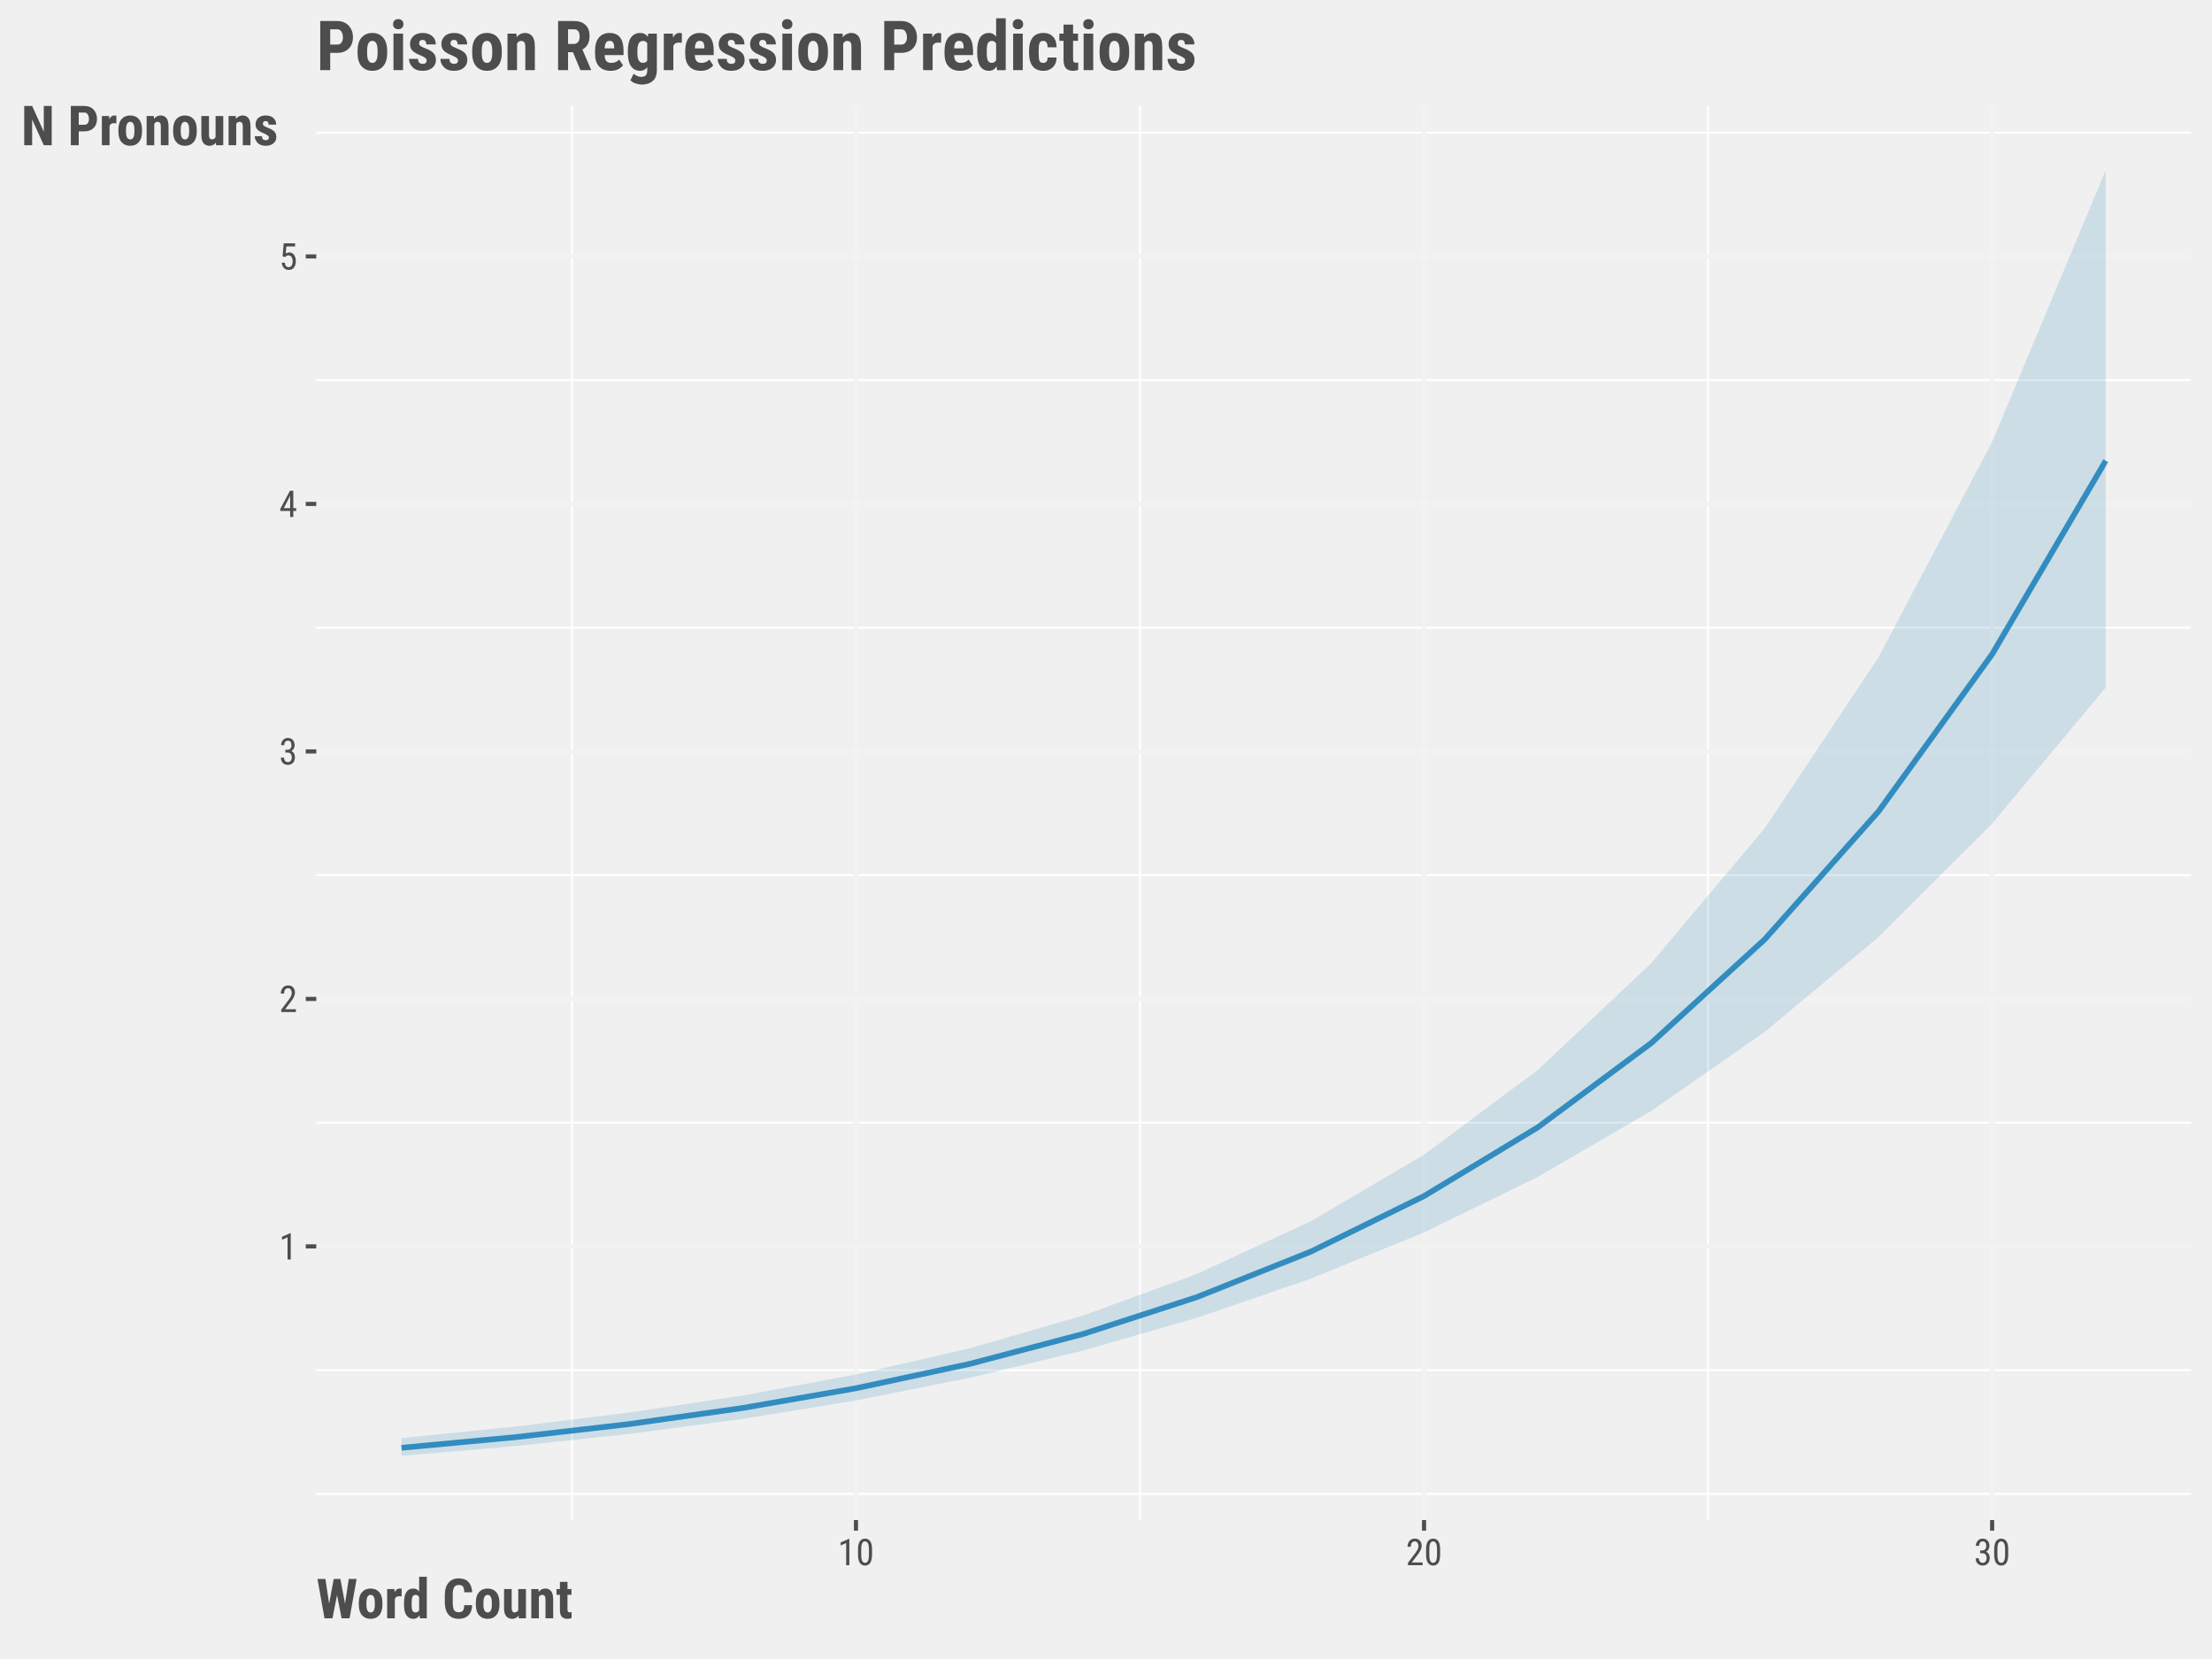
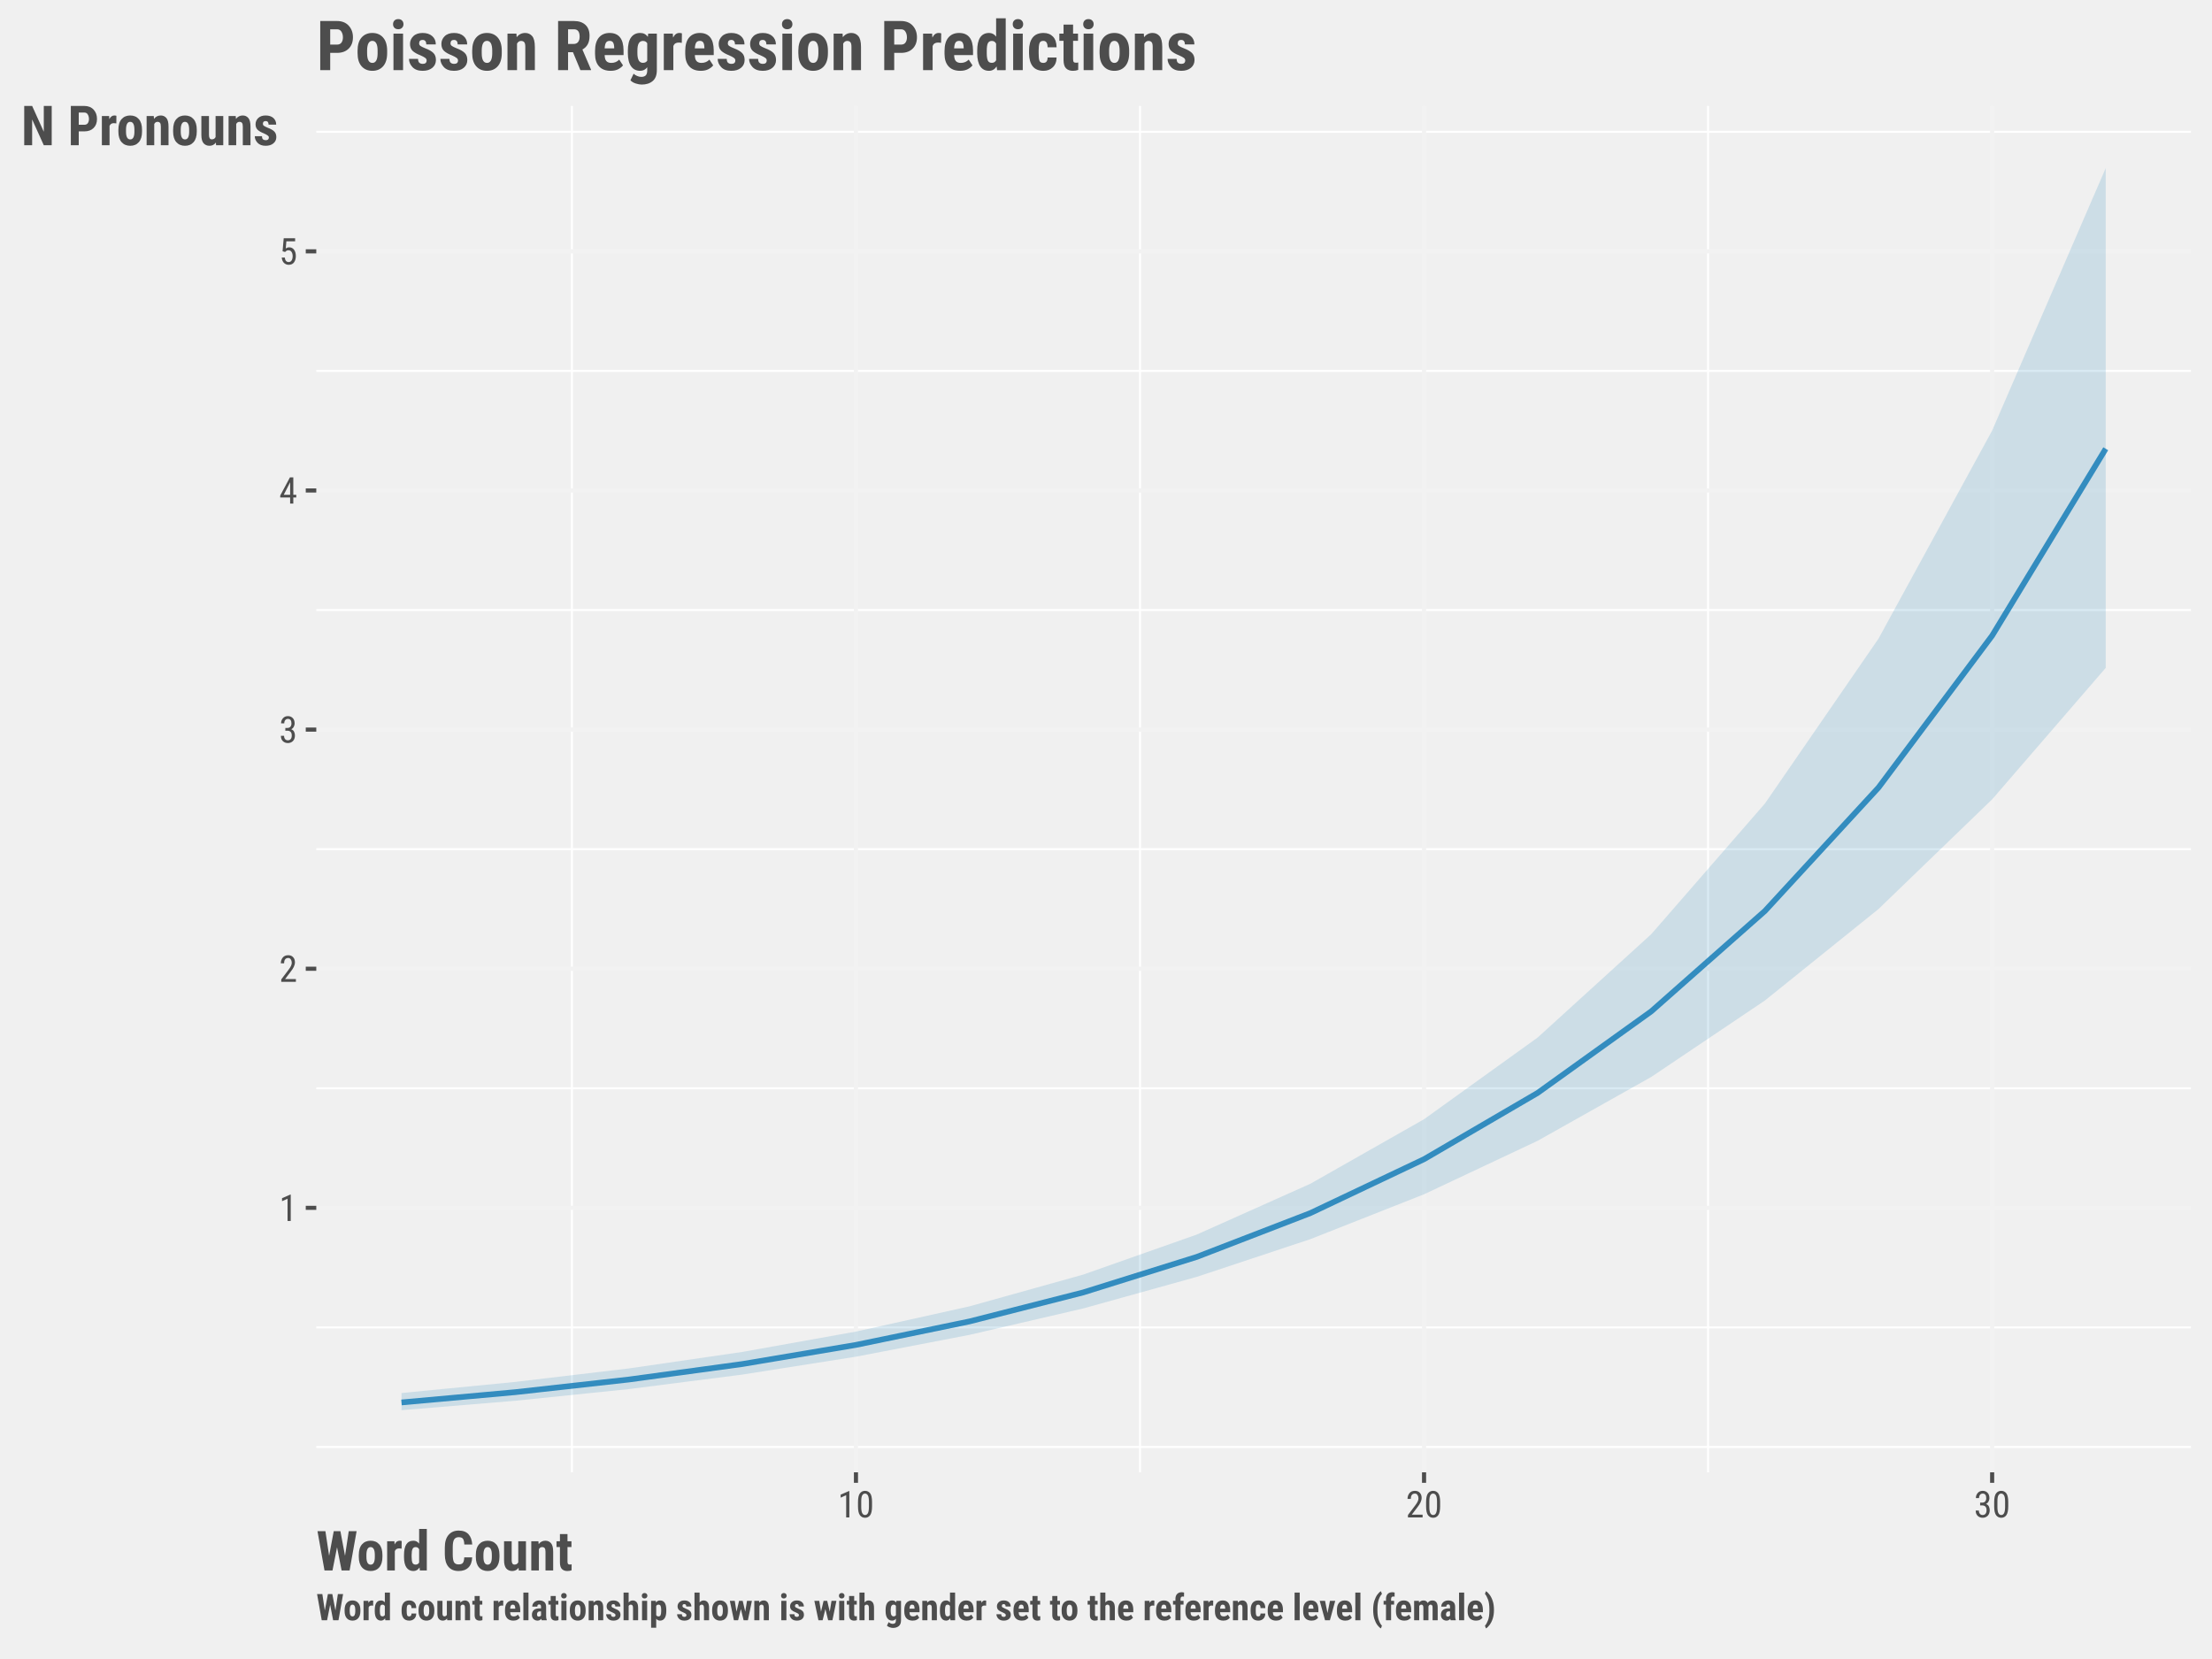
<svg xmlns="http://www.w3.org/2000/svg" class="svglite" width="576.00pt" height="432.00pt" viewBox="0 0 576.00 432.00">
  <defs>
    <style type="text/css">
    .svglite line, .svglite polyline, .svglite polygon, .svglite path, .svglite rect, .svglite circle {
      fill: none;
      stroke: #000000;
      stroke-linecap: round;
      stroke-linejoin: round;
      stroke-miterlimit: 10.00;
    }
    .svglite text {
      white-space: pre;
    }
  </style>
  </defs>
  <rect width="100%" height="100%" style="stroke: none; fill: none;" />
  <defs>
    <clipPath id="cpMC4wMHw1NzYuMDB8MC4wMHw0MzIuMDA=">
      <rect x="0.00" y="0.00" width="576.00" height="432.00" />
    </clipPath>
  </defs>
  <g clip-path="url(#cpMC4wMHw1NzYuMDB8MC4wMHw0MzIuMDA=)">
    <rect x="0.00" y="0" width="576.00" height="432.00" style="stroke-width: 1.07; stroke: none;" />
  </g>
  <defs>
-     <clipPath id="cpODIuMzZ8NTcwLjUyfDI3LjU5fDM5NS44Mw==">
-       <rect x="82.36" y="27.59" width="488.16" height="368.24" />
+     <clipPath id="cpODIuMzZ8NTcwLjUyfDI3LjU5fDM4My4zOA==">
+       <rect x="82.36" y="27.59" width="488.16" height="355.79" />
    </clipPath>
  </defs>
-   <g clip-path="url(#cpODIuMzZ8NTcwLjUyfDI3LjU5fDM5NS44Mw==)">
-     <polyline points="82.36,389.01 570.52,389.01 " style="stroke-width: 0.53; stroke: #FFFFFF; stroke-linecap: butt;" />
-     <polyline points="82.36,356.79 570.52,356.79 " style="stroke-width: 0.53; stroke: #FFFFFF; stroke-linecap: butt;" />
-     <polyline points="82.36,292.34 570.52,292.34 " style="stroke-width: 0.53; stroke: #FFFFFF; stroke-linecap: butt;" />
-     <polyline points="82.36,227.89 570.52,227.89 " style="stroke-width: 0.53; stroke: #FFFFFF; stroke-linecap: butt;" />
-     <polyline points="82.36,163.45 570.52,163.45 " style="stroke-width: 0.53; stroke: #FFFFFF; stroke-linecap: butt;" />
-     <polyline points="82.36,99.00 570.52,99.00 " style="stroke-width: 0.53; stroke: #FFFFFF; stroke-linecap: butt;" />
-     <polyline points="82.36,34.55 570.52,34.55 " style="stroke-width: 0.53; stroke: #FFFFFF; stroke-linecap: butt;" />
-     <polyline points="148.93,395.83 148.93,27.59 " style="stroke-width: 0.53; stroke: #FFFFFF; stroke-linecap: butt;" />
-     <polyline points="296.86,395.83 296.86,27.59 " style="stroke-width: 0.53; stroke: #FFFFFF; stroke-linecap: butt;" />
-     <polyline points="444.78,395.83 444.78,27.59 " style="stroke-width: 0.53; stroke: #FFFFFF; stroke-linecap: butt;" />
-     <polyline points="82.36,324.56 570.52,324.56 " style="stroke-width: 1.07; stroke: #F2F2F2; stroke-linecap: butt;" />
-     <polyline points="82.36,260.12 570.52,260.12 " style="stroke-width: 1.07; stroke: #F2F2F2; stroke-linecap: butt;" />
-     <polyline points="82.36,195.67 570.52,195.67 " style="stroke-width: 1.07; stroke: #F2F2F2; stroke-linecap: butt;" />
-     <polyline points="82.36,131.22 570.52,131.22 " style="stroke-width: 1.07; stroke: #F2F2F2; stroke-linecap: butt;" />
-     <polyline points="82.36,66.78 570.52,66.78 " style="stroke-width: 1.07; stroke: #F2F2F2; stroke-linecap: butt;" />
-     <polyline points="222.89,395.83 222.89,27.59 " style="stroke-width: 1.07; stroke: #F2F2F2; stroke-linecap: butt;" />
-     <polyline points="370.82,395.83 370.82,27.59 " style="stroke-width: 1.07; stroke: #F2F2F2; stroke-linecap: butt;" />
-     <polyline points="518.75,395.83 518.75,27.59 " style="stroke-width: 1.07; stroke: #F2F2F2; stroke-linecap: butt;" />
-     <polyline points="104.55,377.00 134.14,374.24 163.72,370.84 193.31,366.65 222.89,361.50 252.48,355.16 282.06,347.36 311.65,337.77 341.23,325.97 370.82,311.45 400.40,293.58 429.99,271.60 459.58,244.56 489.16,211.29 518.75,170.35 548.33,119.98 " style="stroke-width: 1.49; stroke: #0072B2; stroke-opacity: 0.75; stroke-linecap: butt;" />
-     <polygon points="104.55,374.47 134.14,371.48 163.72,367.84 193.31,363.39 222.89,357.91 252.48,351.10 282.06,342.55 311.65,331.75 341.23,318.06 370.82,300.68 400.40,278.65 429.99,250.80 459.58,215.60 489.16,171.16 518.75,115.08 548.33,44.33 548.33,179.03 518.75,214.47 489.16,244.02 459.58,268.68 429.99,289.28 400.40,306.49 370.82,320.91 341.23,333.00 311.65,343.16 282.06,351.68 252.48,358.79 222.89,364.68 193.31,369.50 163.72,373.41 134.14,376.56 104.55,379.10 " style="stroke-width: 0.00; stroke: none; stroke-linecap: butt; fill: #0072B2; fill-opacity: 0.15;" />
-     <polyline points="104.55,374.47 134.14,371.48 163.72,367.84 193.31,363.39 222.89,357.91 252.48,351.10 282.06,342.55 311.65,331.75 341.23,318.06 370.82,300.68 400.40,278.65 429.99,250.80 459.58,215.60 489.16,171.16 518.75,115.08 548.33,44.33 " style="stroke-width: 1.07; stroke: none; stroke-linecap: butt;" />
-     <polyline points="548.33,179.03 518.75,214.47 489.16,244.02 459.58,268.68 429.99,289.28 400.40,306.49 370.82,320.91 341.23,333.00 311.65,343.16 282.06,351.68 252.48,358.79 222.89,364.68 193.31,369.50 163.72,373.41 134.14,376.56 104.55,379.10 " style="stroke-width: 1.07; stroke: none; stroke-linecap: butt;" />
+   <g clip-path="url(#cpODIuMzZ8NTcwLjUyfDI3LjU5fDM4My4zOA==)">
+     <polyline points="82.36,376.79 570.52,376.79 " style="stroke-width: 0.53; stroke: #FFFFFF; stroke-linecap: butt;" />
+     <polyline points="82.36,345.66 570.52,345.66 " style="stroke-width: 0.53; stroke: #FFFFFF; stroke-linecap: butt;" />
+     <polyline points="82.36,283.39 570.52,283.39 " style="stroke-width: 0.53; stroke: #FFFFFF; stroke-linecap: butt;" />
+     <polyline points="82.36,221.12 570.52,221.12 " style="stroke-width: 0.53; stroke: #FFFFFF; stroke-linecap: butt;" />
+     <polyline points="82.36,158.85 570.52,158.85 " style="stroke-width: 0.53; stroke: #FFFFFF; stroke-linecap: butt;" />
+     <polyline points="82.36,96.59 570.52,96.59 " style="stroke-width: 0.53; stroke: #FFFFFF; stroke-linecap: butt;" />
+     <polyline points="82.36,34.32 570.52,34.32 " style="stroke-width: 0.53; stroke: #FFFFFF; stroke-linecap: butt;" />
+     <polyline points="148.93,383.38 148.93,27.59 " style="stroke-width: 0.53; stroke: #FFFFFF; stroke-linecap: butt;" />
+     <polyline points="296.86,383.38 296.86,27.59 " style="stroke-width: 0.53; stroke: #FFFFFF; stroke-linecap: butt;" />
+     <polyline points="444.78,383.38 444.78,27.59 " style="stroke-width: 0.53; stroke: #FFFFFF; stroke-linecap: butt;" />
+     <polyline points="82.36,314.52 570.52,314.52 " style="stroke-width: 1.07; stroke: #F2F2F2; stroke-linecap: butt;" />
+     <polyline points="82.36,252.26 570.52,252.26 " style="stroke-width: 1.07; stroke: #F2F2F2; stroke-linecap: butt;" />
+     <polyline points="82.36,189.99 570.52,189.99 " style="stroke-width: 1.07; stroke: #F2F2F2; stroke-linecap: butt;" />
+     <polyline points="82.36,127.72 570.52,127.72 " style="stroke-width: 1.07; stroke: #F2F2F2; stroke-linecap: butt;" />
+     <polyline points="82.36,65.45 570.52,65.45 " style="stroke-width: 1.07; stroke: #F2F2F2; stroke-linecap: butt;" />
+     <polyline points="222.89,383.38 222.89,27.59 " style="stroke-width: 1.07; stroke: #F2F2F2; stroke-linecap: butt;" />
+     <polyline points="370.82,383.38 370.82,27.59 " style="stroke-width: 1.07; stroke: #F2F2F2; stroke-linecap: butt;" />
+     <polyline points="518.75,383.38 518.75,27.59 " style="stroke-width: 1.07; stroke: #F2F2F2; stroke-linecap: butt;" />
+     <polyline points="104.55,365.19 134.14,362.52 163.72,359.23 193.31,355.19 222.89,350.21 252.48,344.09 282.06,336.55 311.65,327.29 341.23,315.88 370.82,301.85 400.40,284.59 429.99,263.35 459.58,237.22 489.16,205.08 518.75,165.52 548.33,116.86 " style="stroke-width: 1.49; stroke: #0072B2; stroke-opacity: 0.75; stroke-linecap: butt;" />
+     <polygon points="104.55,362.74 134.14,359.85 163.72,356.34 193.31,352.04 222.89,346.74 252.48,340.16 282.06,331.90 311.65,321.47 341.23,308.24 370.82,291.44 400.40,270.17 429.99,243.25 459.58,209.24 489.16,166.30 518.75,112.12 548.33,43.76 548.33,173.91 518.75,208.15 489.16,236.71 459.58,260.53 429.99,280.43 400.40,297.06 370.82,310.99 341.23,322.67 311.65,332.49 282.06,340.72 252.48,347.59 222.89,353.28 193.31,357.94 163.72,361.72 134.14,364.76 104.55,367.21 " style="stroke-width: 0.00; stroke: none; stroke-linecap: butt; fill: #0072B2; fill-opacity: 0.15;" />
+     <polyline points="104.55,362.74 134.14,359.85 163.72,356.34 193.31,352.04 222.89,346.74 252.48,340.16 282.06,331.90 311.65,321.47 341.23,308.24 370.82,291.44 400.40,270.17 429.99,243.25 459.58,209.24 489.16,166.30 518.75,112.12 548.33,43.76 " style="stroke-width: 1.07; stroke: none; stroke-linecap: butt;" />
+     <polyline points="548.33,173.91 518.75,208.15 489.16,236.71 459.58,260.53 429.99,280.43 400.40,297.06 370.82,310.99 341.23,322.67 311.65,332.49 282.06,340.72 252.48,347.59 222.89,353.28 193.31,357.94 163.72,361.72 134.14,364.76 104.55,367.21 " style="stroke-width: 1.07; stroke: none; stroke-linecap: butt;" />
  </g>
  <g clip-path="url(#cpMC4wMHw1NzYuMDB8MC4wMHw0MzIuMDA=)">
-     <text x="77.43" y="327.97" text-anchor="end" style="font-size: 9.60px;fill: #4D4D4D; font-family: &quot;Roboto Condensed&quot;;" textLength="4.74px" lengthAdjust="spacingAndGlyphs">1</text>
-     <text x="77.43" y="263.53" text-anchor="end" style="font-size: 9.60px;fill: #4D4D4D; font-family: &quot;Roboto Condensed&quot;;" textLength="4.74px" lengthAdjust="spacingAndGlyphs">2</text>
-     <text x="77.43" y="199.08" text-anchor="end" style="font-size: 9.60px;fill: #4D4D4D; font-family: &quot;Roboto Condensed&quot;;" textLength="4.74px" lengthAdjust="spacingAndGlyphs">3</text>
-     <text x="77.43" y="134.63" text-anchor="end" style="font-size: 9.60px;fill: #4D4D4D; font-family: &quot;Roboto Condensed&quot;;" textLength="4.74px" lengthAdjust="spacingAndGlyphs">4</text>
-     <text x="77.43" y="70.19" text-anchor="end" style="font-size: 9.60px;fill: #4D4D4D; font-family: &quot;Roboto Condensed&quot;;" textLength="4.74px" lengthAdjust="spacingAndGlyphs">5</text>
-     <polyline points="79.62,324.56 82.36,324.56 " style="stroke-width: 1.07; stroke: #4D4D4D; stroke-linecap: butt;" />
-     <polyline points="79.62,260.12 82.36,260.12 " style="stroke-width: 1.07; stroke: #4D4D4D; stroke-linecap: butt;" />
-     <polyline points="79.62,195.67 82.36,195.67 " style="stroke-width: 1.07; stroke: #4D4D4D; stroke-linecap: butt;" />
-     <polyline points="79.62,131.22 82.36,131.22 " style="stroke-width: 1.07; stroke: #4D4D4D; stroke-linecap: butt;" />
-     <polyline points="79.62,66.78 82.36,66.78 " style="stroke-width: 1.07; stroke: #4D4D4D; stroke-linecap: butt;" />
-     <polyline points="222.89,398.57 222.89,395.83 " style="stroke-width: 1.07; stroke: #4D4D4D; stroke-linecap: butt;" />
-     <polyline points="370.82,398.57 370.82,395.83 " style="stroke-width: 1.07; stroke: #4D4D4D; stroke-linecap: butt;" />
-     <polyline points="518.75,398.57 518.75,395.83 " style="stroke-width: 1.07; stroke: #4D4D4D; stroke-linecap: butt;" />
-     <text x="222.89" y="407.58" text-anchor="middle" style="font-size: 9.60px;fill: #4D4D4D; font-family: &quot;Roboto Condensed&quot;;" textLength="9.48px" lengthAdjust="spacingAndGlyphs">10</text>
-     <text x="370.82" y="407.58" text-anchor="middle" style="font-size: 9.60px;fill: #4D4D4D; font-family: &quot;Roboto Condensed&quot;;" textLength="9.48px" lengthAdjust="spacingAndGlyphs">20</text>
-     <text x="518.75" y="407.58" text-anchor="middle" style="font-size: 9.60px;fill: #4D4D4D; font-family: &quot;Roboto Condensed&quot;;" textLength="9.48px" lengthAdjust="spacingAndGlyphs">30</text>
-     <text x="82.36" y="421.40" style="font-size: 14.40px; font-weight: bold;fill: #4D4D4D; font-family: &quot;Roboto Condensed&quot;;" textLength="67.13px" lengthAdjust="spacingAndGlyphs">Word Count</text>
+     <text x="77.43" y="317.93" text-anchor="end" style="font-size: 9.60px;fill: #4D4D4D; font-family: &quot;Roboto Condensed&quot;;" textLength="4.74px" lengthAdjust="spacingAndGlyphs">1</text>
+     <text x="77.43" y="255.66" text-anchor="end" style="font-size: 9.60px;fill: #4D4D4D; font-family: &quot;Roboto Condensed&quot;;" textLength="4.74px" lengthAdjust="spacingAndGlyphs">2</text>
+     <text x="77.43" y="193.40" text-anchor="end" style="font-size: 9.60px;fill: #4D4D4D; font-family: &quot;Roboto Condensed&quot;;" textLength="4.74px" lengthAdjust="spacingAndGlyphs">3</text>
+     <text x="77.43" y="131.13" text-anchor="end" style="font-size: 9.60px;fill: #4D4D4D; font-family: &quot;Roboto Condensed&quot;;" textLength="4.74px" lengthAdjust="spacingAndGlyphs">4</text>
+     <text x="77.43" y="68.86" text-anchor="end" style="font-size: 9.60px;fill: #4D4D4D; font-family: &quot;Roboto Condensed&quot;;" textLength="4.74px" lengthAdjust="spacingAndGlyphs">5</text>
+     <polyline points="79.62,314.52 82.36,314.52 " style="stroke-width: 1.07; stroke: #4D4D4D; stroke-linecap: butt;" />
+     <polyline points="79.62,252.26 82.36,252.26 " style="stroke-width: 1.07; stroke: #4D4D4D; stroke-linecap: butt;" />
+     <polyline points="79.62,189.99 82.36,189.99 " style="stroke-width: 1.07; stroke: #4D4D4D; stroke-linecap: butt;" />
+     <polyline points="79.62,127.72 82.36,127.72 " style="stroke-width: 1.07; stroke: #4D4D4D; stroke-linecap: butt;" />
+     <polyline points="79.62,65.45 82.36,65.45 " style="stroke-width: 1.07; stroke: #4D4D4D; stroke-linecap: butt;" />
+     <polyline points="222.89,386.12 222.89,383.38 " style="stroke-width: 1.07; stroke: #4D4D4D; stroke-linecap: butt;" />
+     <polyline points="370.82,386.12 370.82,383.38 " style="stroke-width: 1.07; stroke: #4D4D4D; stroke-linecap: butt;" />
+     <polyline points="518.75,386.12 518.75,383.38 " style="stroke-width: 1.07; stroke: #4D4D4D; stroke-linecap: butt;" />
+     <text x="222.89" y="395.13" text-anchor="middle" style="font-size: 9.60px;fill: #4D4D4D; font-family: &quot;Roboto Condensed&quot;;" textLength="9.48px" lengthAdjust="spacingAndGlyphs">10</text>
+     <text x="370.82" y="395.13" text-anchor="middle" style="font-size: 9.60px;fill: #4D4D4D; font-family: &quot;Roboto Condensed&quot;;" textLength="9.48px" lengthAdjust="spacingAndGlyphs">20</text>
+     <text x="518.75" y="395.13" text-anchor="middle" style="font-size: 9.60px;fill: #4D4D4D; font-family: &quot;Roboto Condensed&quot;;" textLength="9.48px" lengthAdjust="spacingAndGlyphs">30</text>
+     <text x="82.36" y="408.95" style="font-size: 14.40px; font-weight: bold;fill: #4D4D4D; font-family: &quot;Roboto Condensed&quot;;" textLength="67.13px" lengthAdjust="spacingAndGlyphs">Word Count</text>
    <text x="5.48" y="37.82" style="font-size: 14.40px; font-weight: bold;fill: #4D4D4D; font-family: &quot;Roboto Condensed&quot;;" textLength="67.21px" lengthAdjust="spacingAndGlyphs">N Pronouns</text>
    <text x="82.36" y="18.27" style="font-size: 18.00px; font-weight: bold;fill: #4D4D4D; font-family: &quot;Roboto Condensed&quot;;" textLength="229.69px" lengthAdjust="spacingAndGlyphs">Poisson Regression Predictions</text>
+     <text x="82.36" y="421.91" style="font-size: 9.60px; font-weight: bold;fill: #4D4D4D; font-family: &quot;Roboto Condensed&quot;;" textLength="307.77px" lengthAdjust="spacingAndGlyphs">Word count relationship shown is with gender set to the reference level (female)</text>
  </g>
</svg>
